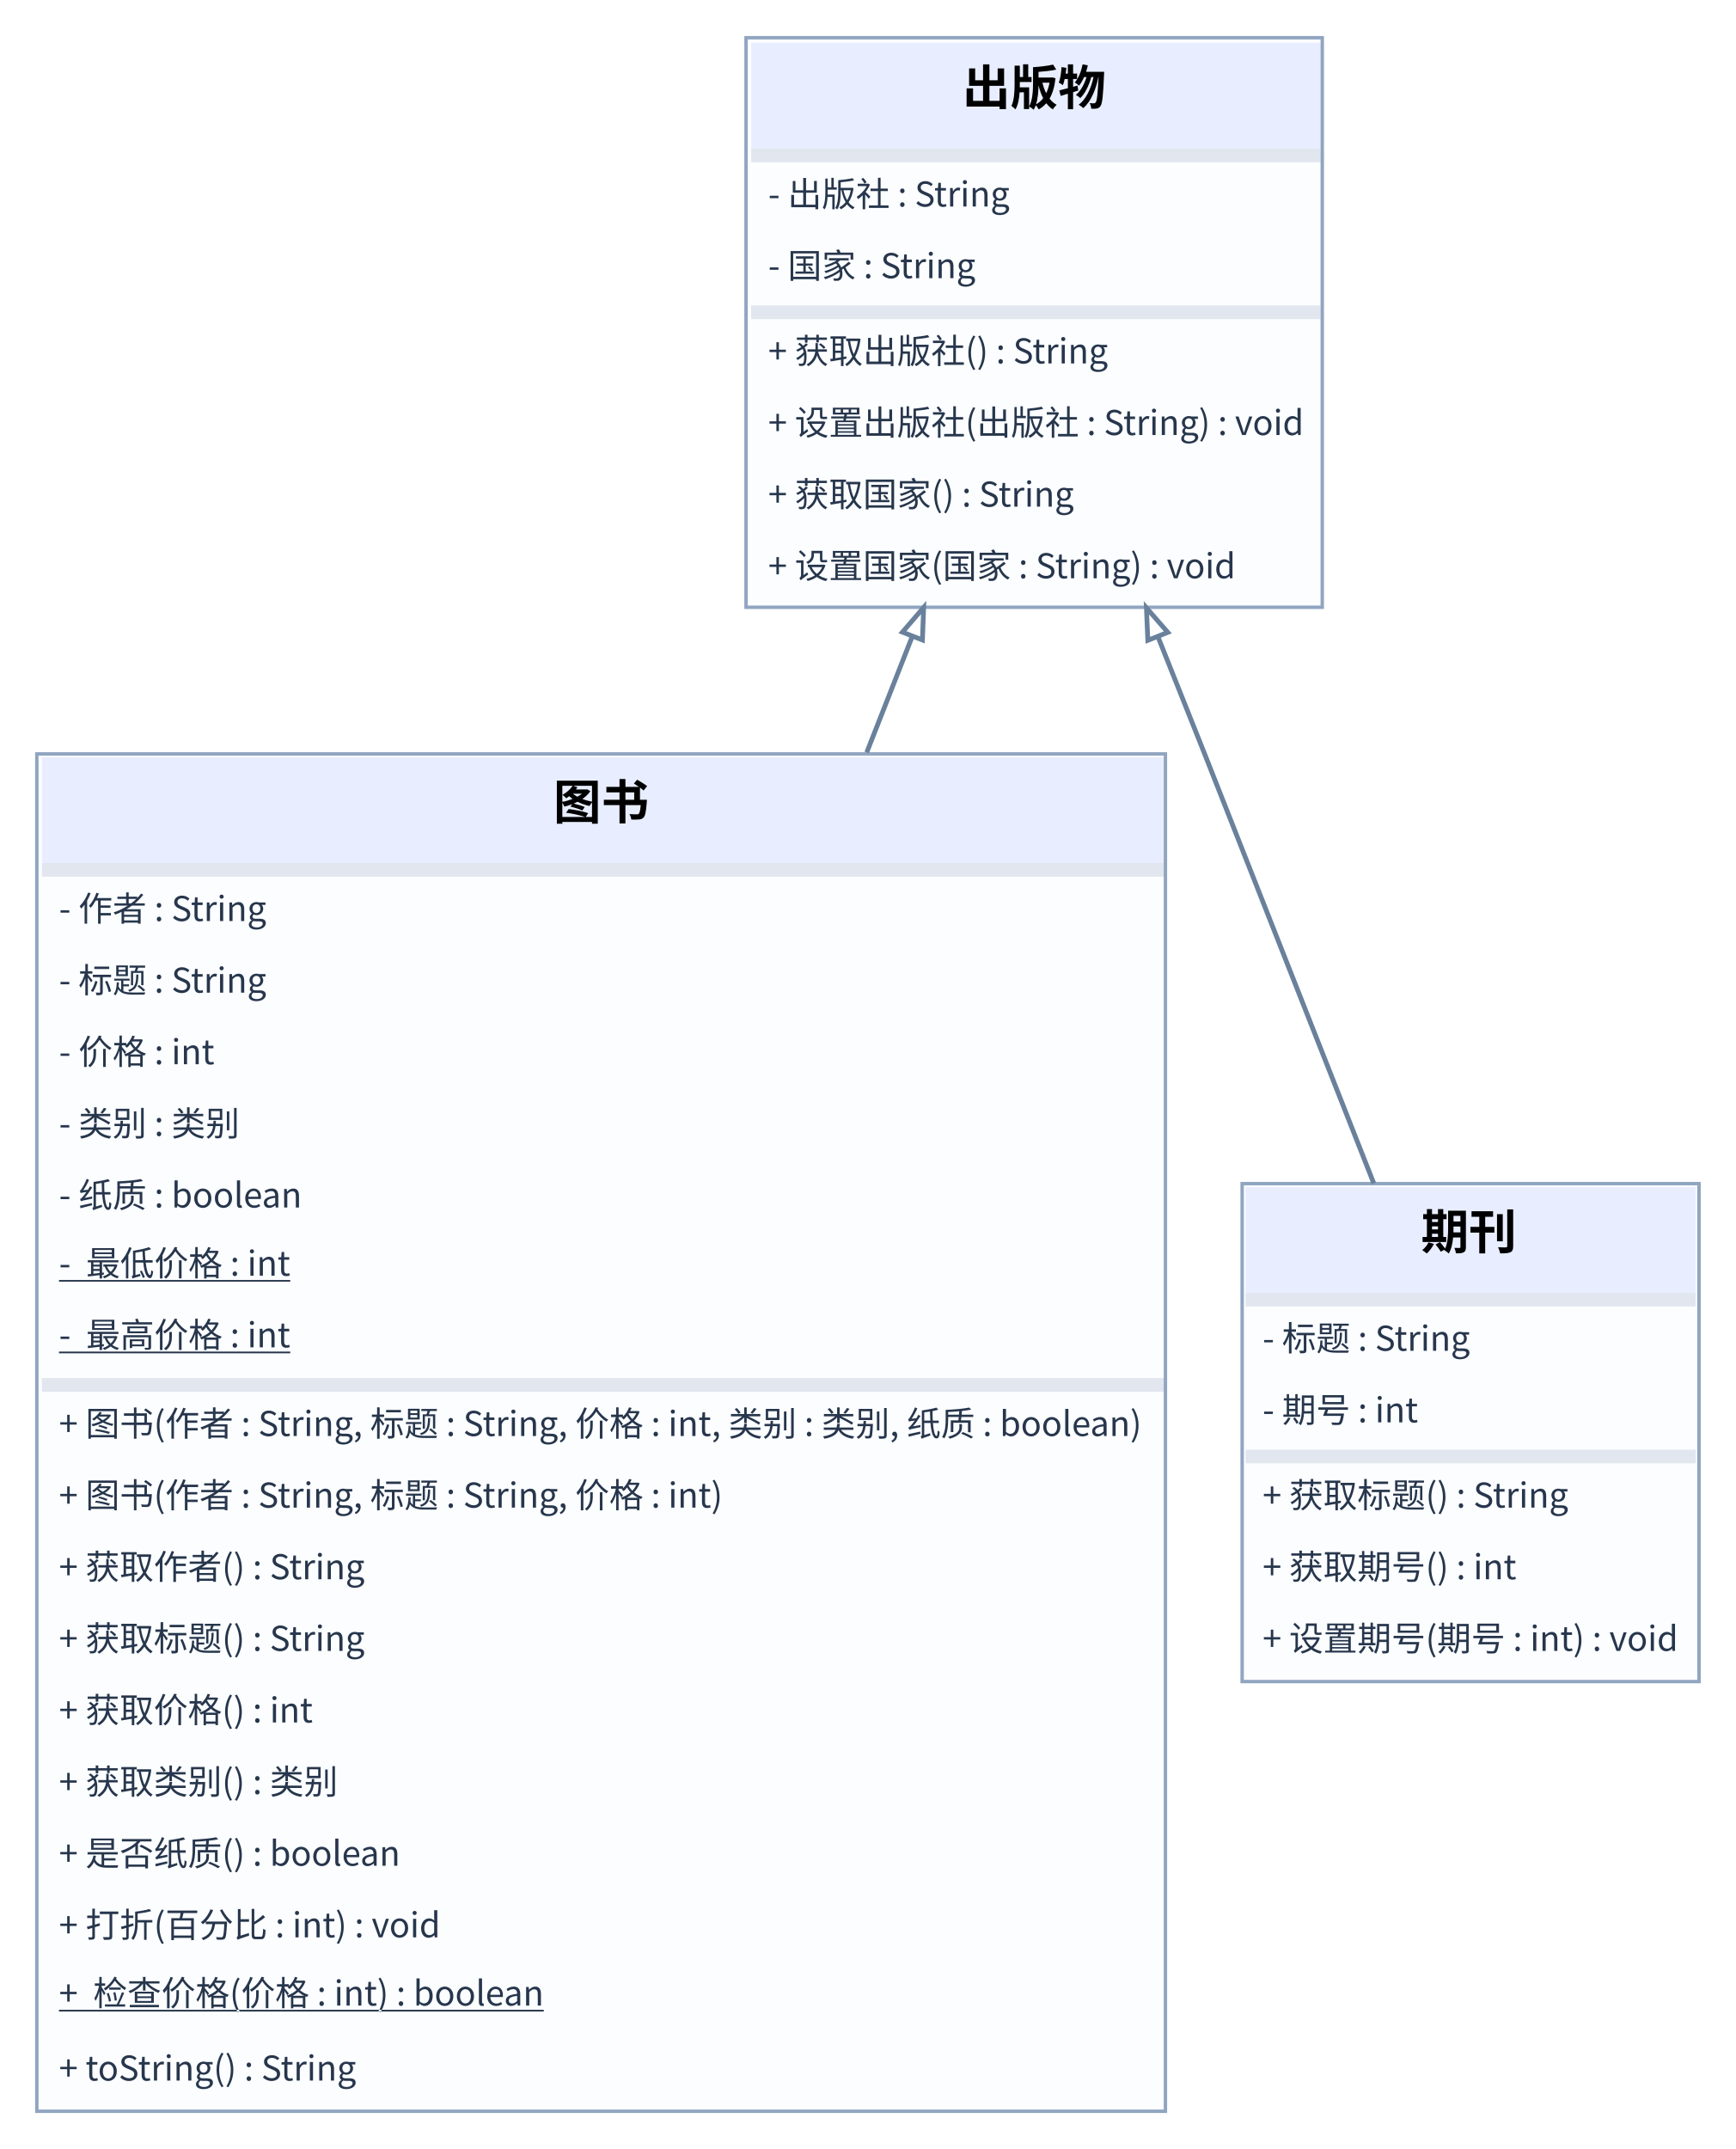
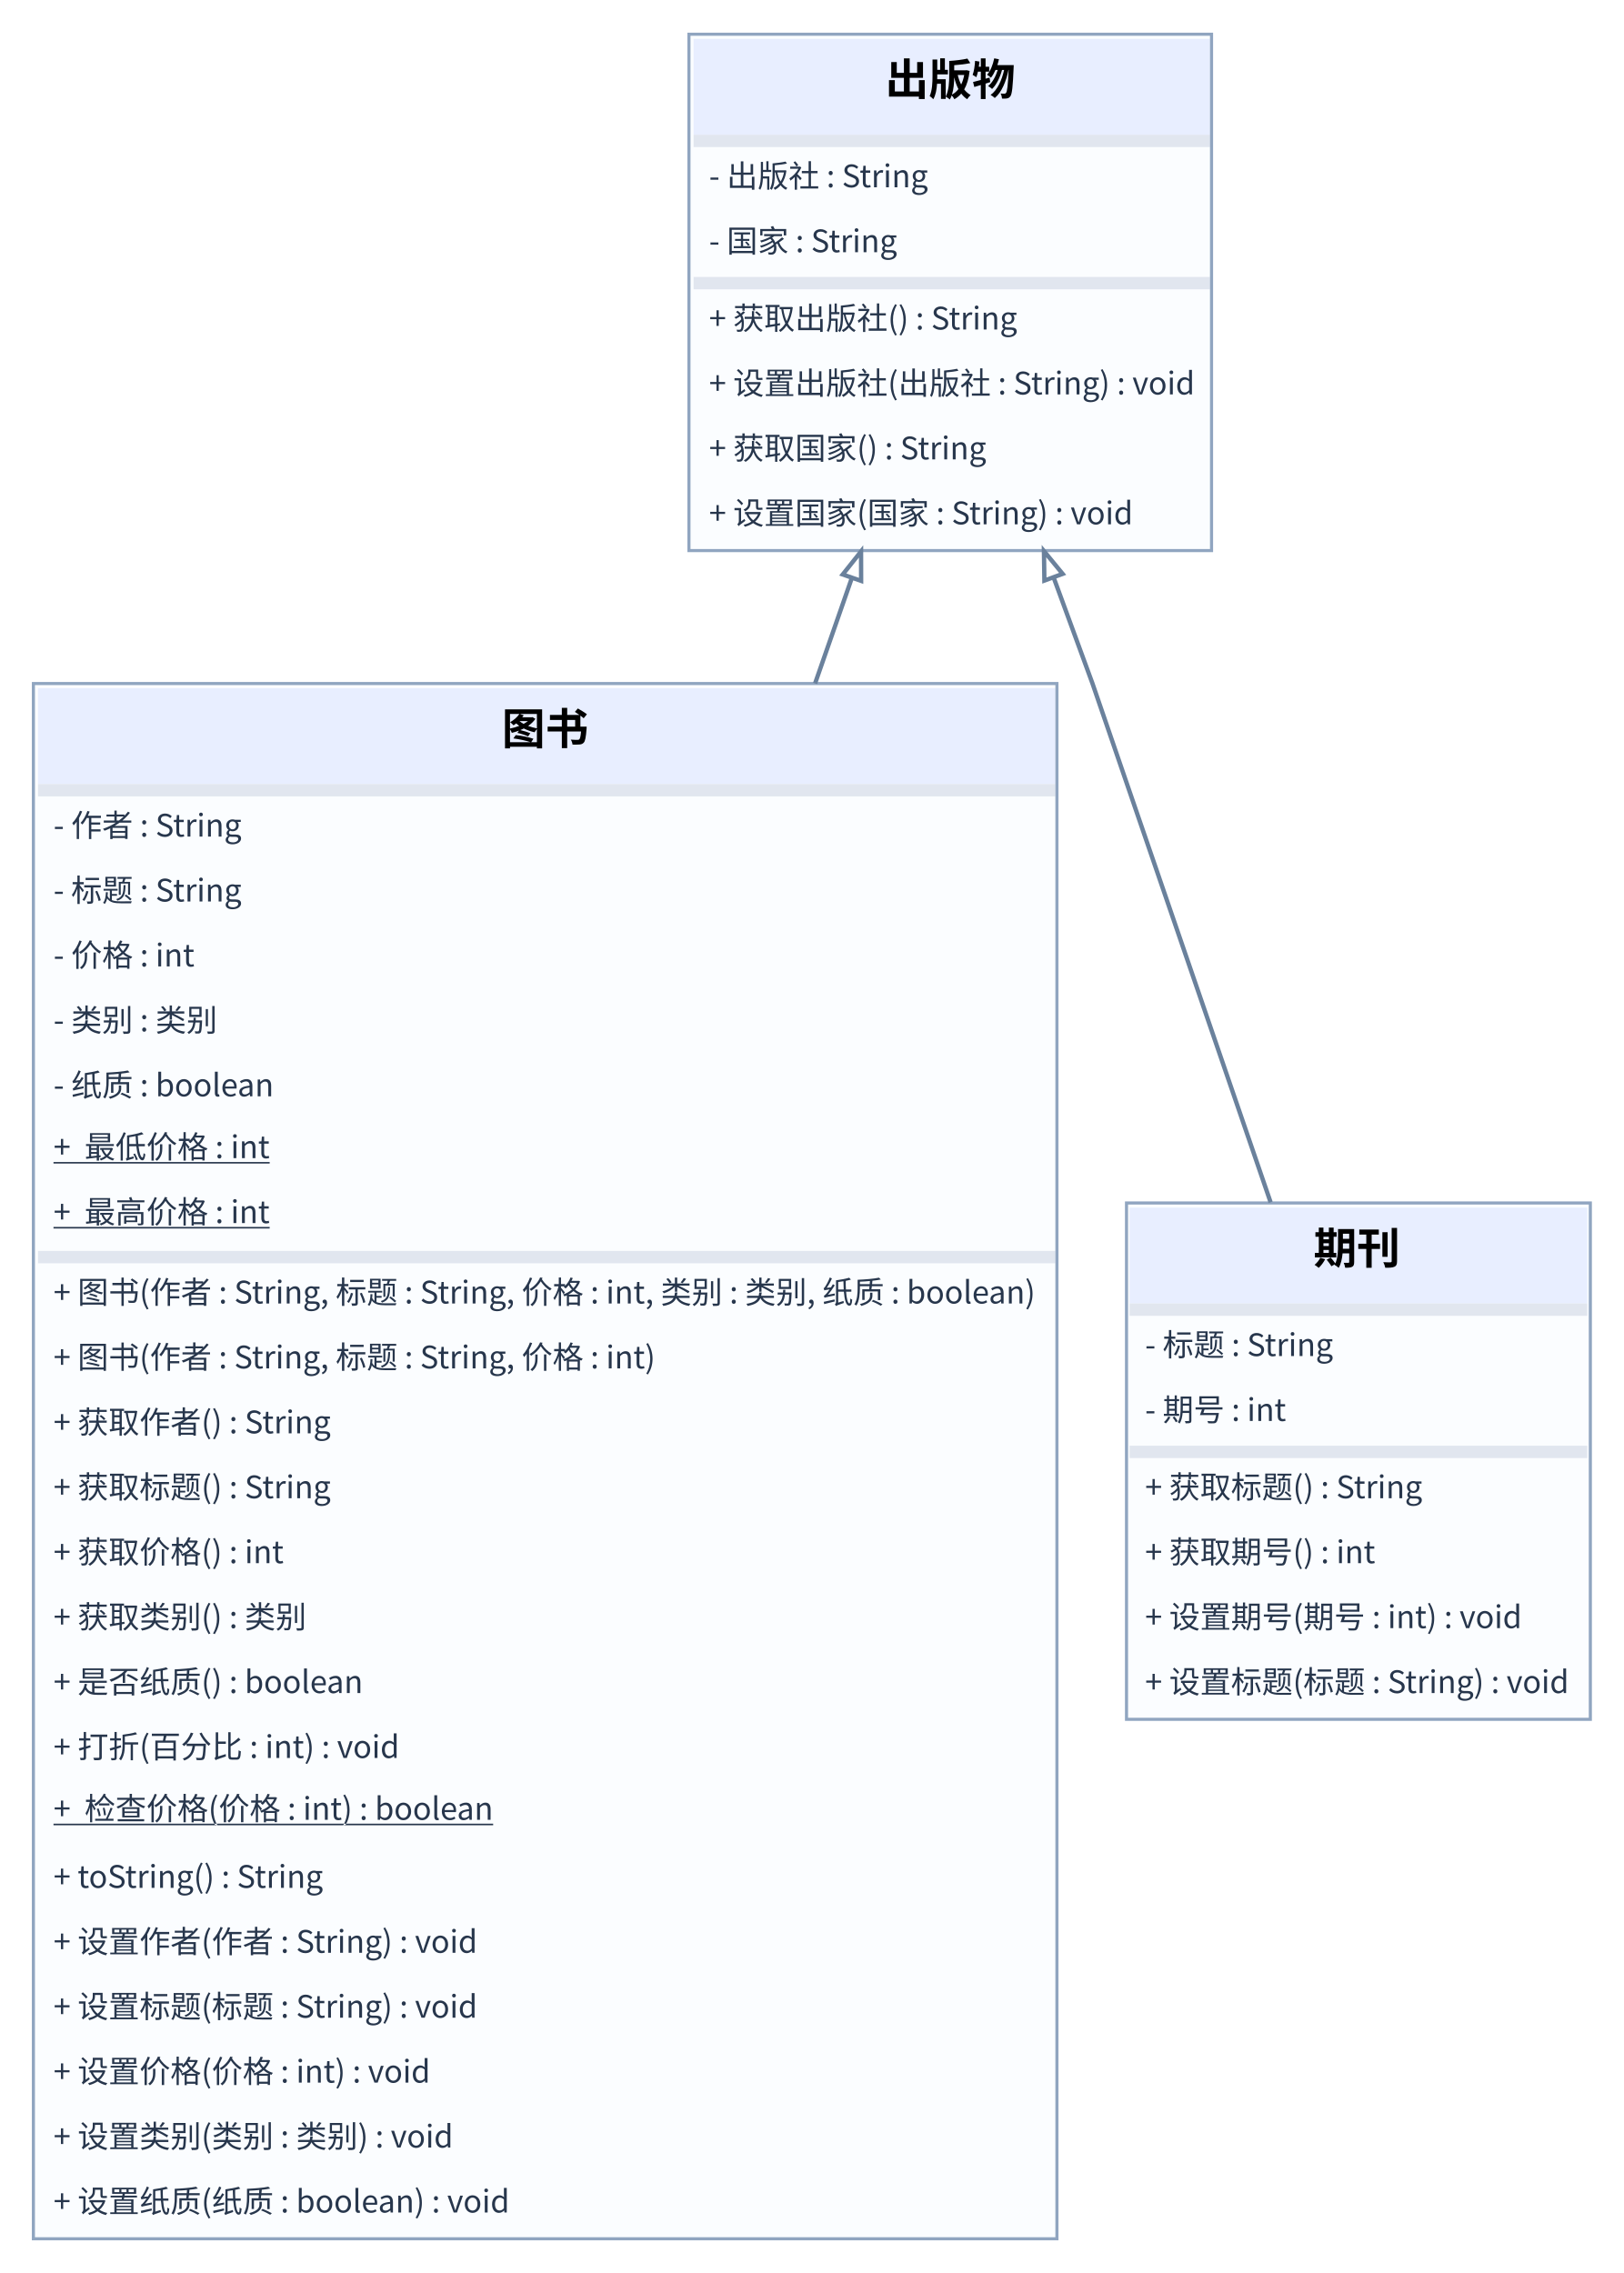
- <svg xmlns="http://www.w3.org/2000/svg" width="509pt" height="630pt" viewBox="0.00 0.00 509.10 629.60">
-   <g id="graph0" class="graph" transform="scale(1 1) rotate(0) translate(10.8 618.8)">
+ <svg xmlns="http://www.w3.org/2000/svg" width="525pt" height="735pt" viewBox="0.00 0.00 525.10 734.60">
+   <g id="graph0" class="graph" transform="scale(1 1) rotate(0) translate(10.8 723.8)">
    <g id="node1" class="node">
-       <polygon fill="#fbfdff" stroke="transparent" points="208,-441 208,-608 377,-608 377,-441 208,-441" />
-       <polygon fill="#e8eeff" stroke="transparent" points="209.5,-575.5 209.5,-606.5 376.5,-606.5 376.5,-575.5 209.5,-575.5" />
-       <text text-anchor="start" x="271.5" y="-588.3" font-family="Noto Sans CJK SC" font-weight="bold" font-size="14.00">出版物</text>
-       <polygon fill="#e1e6ef" stroke="transparent" points="209.5,-571.5 209.5,-575.5 376.5,-575.5 376.5,-571.5 209.5,-571.5" />
-       <text text-anchor="start" x="214.5" y="-558.5" font-family="Noto Sans CJK SC" font-size="10.00" fill="#27364c">- 出版社 : String</text>
-       <text text-anchor="start" x="214.5" y="-537.5" font-family="Noto Sans CJK SC" font-size="10.00" fill="#27364c">- 国家 : String</text>
-       <polygon fill="#e1e6ef" stroke="transparent" points="209.5,-525.5 209.5,-529.5 376.5,-529.5 376.5,-525.5 209.5,-525.5" />
-       <text text-anchor="start" x="214.5" y="-512.5" font-family="Noto Sans CJK SC" font-size="10.00" fill="#27364c">+ 获取出版社() : String</text>
-       <text text-anchor="start" x="214.5" y="-491.5" font-family="Noto Sans CJK SC" font-size="10.00" fill="#27364c">+ 设置出版社(出版社 : String) : void</text>
-       <text text-anchor="start" x="214.5" y="-470.5" font-family="Noto Sans CJK SC" font-size="10.00" fill="#27364c">+ 获取国家() : String</text>
-       <text text-anchor="start" x="214.5" y="-449.5" font-family="Noto Sans CJK SC" font-size="10.00" fill="#27364c">+ 设置国家(国家 : String) : void</text>
-       <polygon fill="none" stroke="#90a5c0" points="208,-441 208,-608 377,-608 377,-441 208,-441" />
+       <polygon fill="#fbfdff" stroke="transparent" points="212,-546 212,-713 381,-713 381,-546 212,-546" />
+       <polygon fill="#e8eeff" stroke="transparent" points="213.5,-680.5 213.5,-711.5 380.5,-711.5 380.5,-680.5 213.5,-680.5" />
+       <text text-anchor="start" x="275.5" y="-693.3" font-family="Noto Sans CJK SC" font-weight="bold" font-size="14.00">出版物</text>
+       <polygon fill="#e1e6ef" stroke="transparent" points="213.5,-676.5 213.5,-680.5 380.5,-680.5 380.5,-676.5 213.5,-676.5" />
+       <text text-anchor="start" x="218.5" y="-663.5" font-family="Noto Sans CJK SC" font-size="10.00" fill="#27364c">- 出版社 : String</text>
+       <text text-anchor="start" x="218.5" y="-642.5" font-family="Noto Sans CJK SC" font-size="10.00" fill="#27364c">- 国家 : String</text>
+       <polygon fill="#e1e6ef" stroke="transparent" points="213.5,-630.5 213.5,-634.5 380.5,-634.5 380.5,-630.5 213.5,-630.5" />
+       <text text-anchor="start" x="218.5" y="-617.5" font-family="Noto Sans CJK SC" font-size="10.00" fill="#27364c">+ 获取出版社() : String</text>
+       <text text-anchor="start" x="218.5" y="-596.5" font-family="Noto Sans CJK SC" font-size="10.00" fill="#27364c">+ 设置出版社(出版社 : String) : void</text>
+       <text text-anchor="start" x="218.5" y="-575.5" font-family="Noto Sans CJK SC" font-size="10.00" fill="#27364c">+ 获取国家() : String</text>
+       <text text-anchor="start" x="218.5" y="-554.5" font-family="Noto Sans CJK SC" font-size="10.00" fill="#27364c">+ 设置国家(国家 : String) : void</text>
+       <polygon fill="none" stroke="#90a5c0" points="212,-546 212,-713 381,-713 381,-546 212,-546" />
    </g>
    <g id="node2" class="node">
-       <polygon fill="#fbfdff" stroke="transparent" points="0,0 0,-398 331,-398 331,0 0,0" />
-       <polygon fill="#e8eeff" stroke="transparent" points="1.5,-366 1.5,-397 330.5,-397 330.5,-366 1.5,-366" />
-       <text text-anchor="start" x="151.5" y="-378.8" font-family="Noto Sans CJK SC" font-weight="bold" font-size="14.00">图书</text>
-       <polygon fill="#e1e6ef" stroke="transparent" points="1.5,-362 1.5,-366 330.5,-366 330.5,-362 1.5,-362" />
-       <text text-anchor="start" x="6.5" y="-349" font-family="Noto Sans CJK SC" font-size="10.00" fill="#27364c">- 作者 : String</text>
-       <text text-anchor="start" x="6.5" y="-328" font-family="Noto Sans CJK SC" font-size="10.00" fill="#27364c">- 标题 : String</text>
-       <text text-anchor="start" x="6.5" y="-307" font-family="Noto Sans CJK SC" font-size="10.00" fill="#27364c">- 价格 : int</text>
-       <text text-anchor="start" x="6.5" y="-286" font-family="Noto Sans CJK SC" font-size="10.00" fill="#27364c">- 类别 : 类别</text>
-       <text text-anchor="start" x="6.5" y="-265" font-family="Noto Sans CJK SC" font-size="10.00" fill="#27364c">- 纸质 : boolean</text>
-       <text text-anchor="start" x="6.5" y="-245" font-family="Noto Sans CJK SC" text-decoration="underline" font-size="10.00" fill="#27364c">-  最低价格 : int</text>
-       <text text-anchor="start" x="6.5" y="-224" font-family="Noto Sans CJK SC" text-decoration="underline" font-size="10.00" fill="#27364c">-  最高价格 : int</text>
-       <polygon fill="#e1e6ef" stroke="transparent" points="1.5,-211 1.5,-215 330.5,-215 330.5,-211 1.5,-211" />
-       <text text-anchor="start" x="6.5" y="-198" font-family="Noto Sans CJK SC" font-size="10.00" fill="#27364c">+ 图书(作者 : String, 标题 : String, 价格 : int, 类别 : 类别, 纸质 : boolean)</text>
-       <text text-anchor="start" x="6.5" y="-177" font-family="Noto Sans CJK SC" font-size="10.00" fill="#27364c">+ 图书(作者 : String, 标题 : String, 价格 : int)</text>
-       <text text-anchor="start" x="6.5" y="-156" font-family="Noto Sans CJK SC" font-size="10.00" fill="#27364c">+ 获取作者() : String</text>
-       <text text-anchor="start" x="6.5" y="-135" font-family="Noto Sans CJK SC" font-size="10.00" fill="#27364c">+ 获取标题() : String</text>
-       <text text-anchor="start" x="6.5" y="-114" font-family="Noto Sans CJK SC" font-size="10.00" fill="#27364c">+ 获取价格() : int</text>
-       <text text-anchor="start" x="6.5" y="-93" font-family="Noto Sans CJK SC" font-size="10.00" fill="#27364c">+ 获取类别() : 类别</text>
-       <text text-anchor="start" x="6.5" y="-72" font-family="Noto Sans CJK SC" font-size="10.00" fill="#27364c">+ 是否纸质() : boolean</text>
-       <text text-anchor="start" x="6.5" y="-51" font-family="Noto Sans CJK SC" font-size="10.00" fill="#27364c">+ 打折(百分比 : int) : void</text>
-       <text text-anchor="start" x="6.5" y="-31" font-family="Noto Sans CJK SC" text-decoration="underline" font-size="10.00" fill="#27364c">+  检查价格(价格 : int) : boolean</text>
-       <text text-anchor="start" x="6.5" y="-9" font-family="Noto Sans CJK SC" font-size="10.00" fill="#27364c">+ toString() : String</text>
-       <polygon fill="none" stroke="#90a5c0" points="0,0 0,-398 331,-398 331,0 0,0" />
+       <polygon fill="#fbfdff" stroke="transparent" points="0,0 0,-503 331,-503 331,0 0,0" />
+       <polygon fill="#e8eeff" stroke="transparent" points="1.5,-470.5 1.5,-501.5 330.5,-501.5 330.5,-470.5 1.5,-470.5" />
+       <text text-anchor="start" x="151.5" y="-483.3" font-family="Noto Sans CJK SC" font-weight="bold" font-size="14.00">图书</text>
+       <polygon fill="#e1e6ef" stroke="transparent" points="1.5,-466.5 1.5,-470.5 330.5,-470.5 330.5,-466.5 1.5,-466.5" />
+       <text text-anchor="start" x="6.5" y="-453.5" font-family="Noto Sans CJK SC" font-size="10.00" fill="#27364c">- 作者 : String</text>
+       <text text-anchor="start" x="6.5" y="-432.5" font-family="Noto Sans CJK SC" font-size="10.00" fill="#27364c">- 标题 : String</text>
+       <text text-anchor="start" x="6.5" y="-411.5" font-family="Noto Sans CJK SC" font-size="10.00" fill="#27364c">- 价格 : int</text>
+       <text text-anchor="start" x="6.5" y="-390.5" font-family="Noto Sans CJK SC" font-size="10.00" fill="#27364c">- 类别 : 类别</text>
+       <text text-anchor="start" x="6.5" y="-369.5" font-family="Noto Sans CJK SC" font-size="10.00" fill="#27364c">- 纸质 : boolean</text>
+       <text text-anchor="start" x="6.5" y="-349.5" font-family="Noto Sans CJK SC" text-decoration="underline" font-size="10.00" fill="#27364c">+  最低价格 : int</text>
+       <text text-anchor="start" x="6.5" y="-328.5" font-family="Noto Sans CJK SC" text-decoration="underline" font-size="10.00" fill="#27364c">+  最高价格 : int</text>
+       <polygon fill="#e1e6ef" stroke="transparent" points="1.5,-315.5 1.5,-319.5 330.5,-319.5 330.5,-315.5 1.5,-315.5" />
+       <text text-anchor="start" x="6.5" y="-302.5" font-family="Noto Sans CJK SC" font-size="10.00" fill="#27364c">+ 图书(作者 : String, 标题 : String, 价格 : int, 类别 : 类别, 纸质 : boolean)</text>
+       <text text-anchor="start" x="6.5" y="-281.5" font-family="Noto Sans CJK SC" font-size="10.00" fill="#27364c">+ 图书(作者 : String, 标题 : String, 价格 : int)</text>
+       <text text-anchor="start" x="6.5" y="-260.5" font-family="Noto Sans CJK SC" font-size="10.00" fill="#27364c">+ 获取作者() : String</text>
+       <text text-anchor="start" x="6.5" y="-239.5" font-family="Noto Sans CJK SC" font-size="10.00" fill="#27364c">+ 获取标题() : String</text>
+       <text text-anchor="start" x="6.5" y="-218.5" font-family="Noto Sans CJK SC" font-size="10.00" fill="#27364c">+ 获取价格() : int</text>
+       <text text-anchor="start" x="6.5" y="-197.5" font-family="Noto Sans CJK SC" font-size="10.00" fill="#27364c">+ 获取类别() : 类别</text>
+       <text text-anchor="start" x="6.5" y="-176.5" font-family="Noto Sans CJK SC" font-size="10.00" fill="#27364c">+ 是否纸质() : boolean</text>
+       <text text-anchor="start" x="6.5" y="-155.5" font-family="Noto Sans CJK SC" font-size="10.00" fill="#27364c">+ 打折(百分比 : int) : void</text>
+       <text text-anchor="start" x="6.5" y="-135.5" font-family="Noto Sans CJK SC" text-decoration="underline" font-size="10.00" fill="#27364c">+  检查价格(价格 : int) : boolean</text>
+       <text text-anchor="start" x="6.5" y="-113.5" font-family="Noto Sans CJK SC" font-size="10.00" fill="#27364c">+ toString() : String</text>
+       <text text-anchor="start" x="6.5" y="-92.5" font-family="Noto Sans CJK SC" font-size="10.00" fill="#27364c">+ 设置作者(作者 : String) : void</text>
+       <text text-anchor="start" x="6.5" y="-71.5" font-family="Noto Sans CJK SC" font-size="10.00" fill="#27364c">+ 设置标题(标题 : String) : void</text>
+       <text text-anchor="start" x="6.5" y="-50.5" font-family="Noto Sans CJK SC" font-size="10.00" fill="#27364c">+ 设置价格(价格 : int) : void</text>
+       <text text-anchor="start" x="6.5" y="-29.5" font-family="Noto Sans CJK SC" font-size="10.00" fill="#27364c">+ 设置类别(类别 : 类别) : void</text>
+       <text text-anchor="start" x="6.5" y="-8.5" font-family="Noto Sans CJK SC" font-size="10.00" fill="#27364c">+ 设置纸质(纸质 : boolean) : void</text>
+       <polygon fill="none" stroke="#90a5c0" points="0,0 0,-503 331,-503 331,0 0,0" />
    </g>
    <g id="edge1" class="edge">
-       <path fill="none" stroke="#6a819c" stroke-width="1.4" d="M243.4,-398.43C247.98,-410.09 252.45,-421.48 256.71,-432.35" />
-       <polygon fill="none" stroke="#6a819c" stroke-width="1.4" points="253.87,-433.71 260.09,-440.94 259.73,-431.41 253.87,-433.71" />
+       <path fill="none" stroke="#6a819c" stroke-width="1.4" d="M252.79,-503.04C256.91,-514.86 260.89,-526.3 264.68,-537.16" />
+       <polygon fill="none" stroke="#6a819c" stroke-width="1.4" points="261.73,-538.27 267.66,-545.73 267.68,-536.2 261.73,-538.27" />
    </g>
    <g id="node3" class="node">
-       <polygon fill="#fbfdff" stroke="transparent" points="353.5,-126 353.5,-272 487.5,-272 487.5,-126 353.5,-126" />
-       <polygon fill="#e8eeff" stroke="transparent" points="354.5,-240 354.5,-271 486.5,-271 486.5,-240 354.5,-240" />
-       <text text-anchor="start" x="406" y="-252.8" font-family="Noto Sans CJK SC" font-weight="bold" font-size="14.00">期刊</text>
-       <polygon fill="#e1e6ef" stroke="transparent" points="354.5,-236 354.5,-240 486.5,-240 486.5,-236 354.5,-236" />
-       <text text-anchor="start" x="359.5" y="-223" font-family="Noto Sans CJK SC" font-size="10.00" fill="#27364c">- 标题 : String</text>
-       <text text-anchor="start" x="359.5" y="-202" font-family="Noto Sans CJK SC" font-size="10.00" fill="#27364c">- 期号 : int</text>
-       <polygon fill="#e1e6ef" stroke="transparent" points="354.5,-190 354.5,-194 486.5,-194 486.5,-190 354.5,-190" />
-       <text text-anchor="start" x="359.5" y="-177" font-family="Noto Sans CJK SC" font-size="10.00" fill="#27364c">+ 获取标题() : String</text>
-       <text text-anchor="start" x="359.5" y="-156" font-family="Noto Sans CJK SC" font-size="10.00" fill="#27364c">+ 获取期号() : int</text>
-       <text text-anchor="start" x="359.5" y="-135" font-family="Noto Sans CJK SC" font-size="10.00" fill="#27364c">+ 设置期号(期号 : int) : void</text>
-       <polygon fill="none" stroke="#90a5c0" points="353.5,-126 353.5,-272 487.5,-272 487.5,-126 353.5,-126" />
+       <polygon fill="#fbfdff" stroke="transparent" points="353.5,-168 353.5,-335 503.5,-335 503.5,-168 353.5,-168" />
+       <polygon fill="#e8eeff" stroke="transparent" points="354.5,-302.5 354.5,-333.5 502.5,-333.5 502.5,-302.5 354.5,-302.5" />
+       <text text-anchor="start" x="414" y="-315.3" font-family="Noto Sans CJK SC" font-weight="bold" font-size="14.00">期刊</text>
+       <polygon fill="#e1e6ef" stroke="transparent" points="354.5,-298.5 354.5,-302.5 502.5,-302.5 502.5,-298.5 354.5,-298.5" />
+       <text text-anchor="start" x="359.5" y="-285.5" font-family="Noto Sans CJK SC" font-size="10.00" fill="#27364c">- 标题 : String</text>
+       <text text-anchor="start" x="359.5" y="-264.5" font-family="Noto Sans CJK SC" font-size="10.00" fill="#27364c">- 期号 : int</text>
+       <polygon fill="#e1e6ef" stroke="transparent" points="354.5,-252.5 354.5,-256.5 502.5,-256.5 502.5,-252.5 354.5,-252.5" />
+       <text text-anchor="start" x="359.5" y="-239.5" font-family="Noto Sans CJK SC" font-size="10.00" fill="#27364c">+ 获取标题() : String</text>
+       <text text-anchor="start" x="359.5" y="-218.5" font-family="Noto Sans CJK SC" font-size="10.00" fill="#27364c">+ 获取期号() : int</text>
+       <text text-anchor="start" x="359.5" y="-197.5" font-family="Noto Sans CJK SC" font-size="10.00" fill="#27364c">+ 设置期号(期号 : int) : void</text>
+       <text text-anchor="start" x="359.5" y="-176.5" font-family="Noto Sans CJK SC" font-size="10.00" fill="#27364c">+ 设置标题(标题 : String) : void</text>
+       <polygon fill="none" stroke="#90a5c0" points="353.5,-168 353.5,-335 503.5,-335 503.5,-168 353.5,-168" />
    </g>
    <g id="edge2" class="edge">
-       <path fill="none" stroke="#6a819c" stroke-width="1.4" d="M392.12,-272.04C369.82,-328.66 342.5,-398 342.5,-398 342.5,-398 336.6,-412.81 328.85,-432.25" />
-       <polygon fill="none" stroke="#6a819c" stroke-width="1.4" points="325.84,-431.31 325.43,-440.84 331.69,-433.64 325.84,-431.31" />
+       <path fill="none" stroke="#6a819c" stroke-width="1.4" d="M400.1,-335.22C375.05,-408.18 342.5,-503 342.5,-503 342.5,-503 337.07,-517.81 329.95,-537.25" />
+       <polygon fill="none" stroke="#6a819c" stroke-width="1.4" points="326.94,-536.3 326.8,-545.84 332.85,-538.47 326.94,-536.3" />
    </g>
  </g>
</svg>
